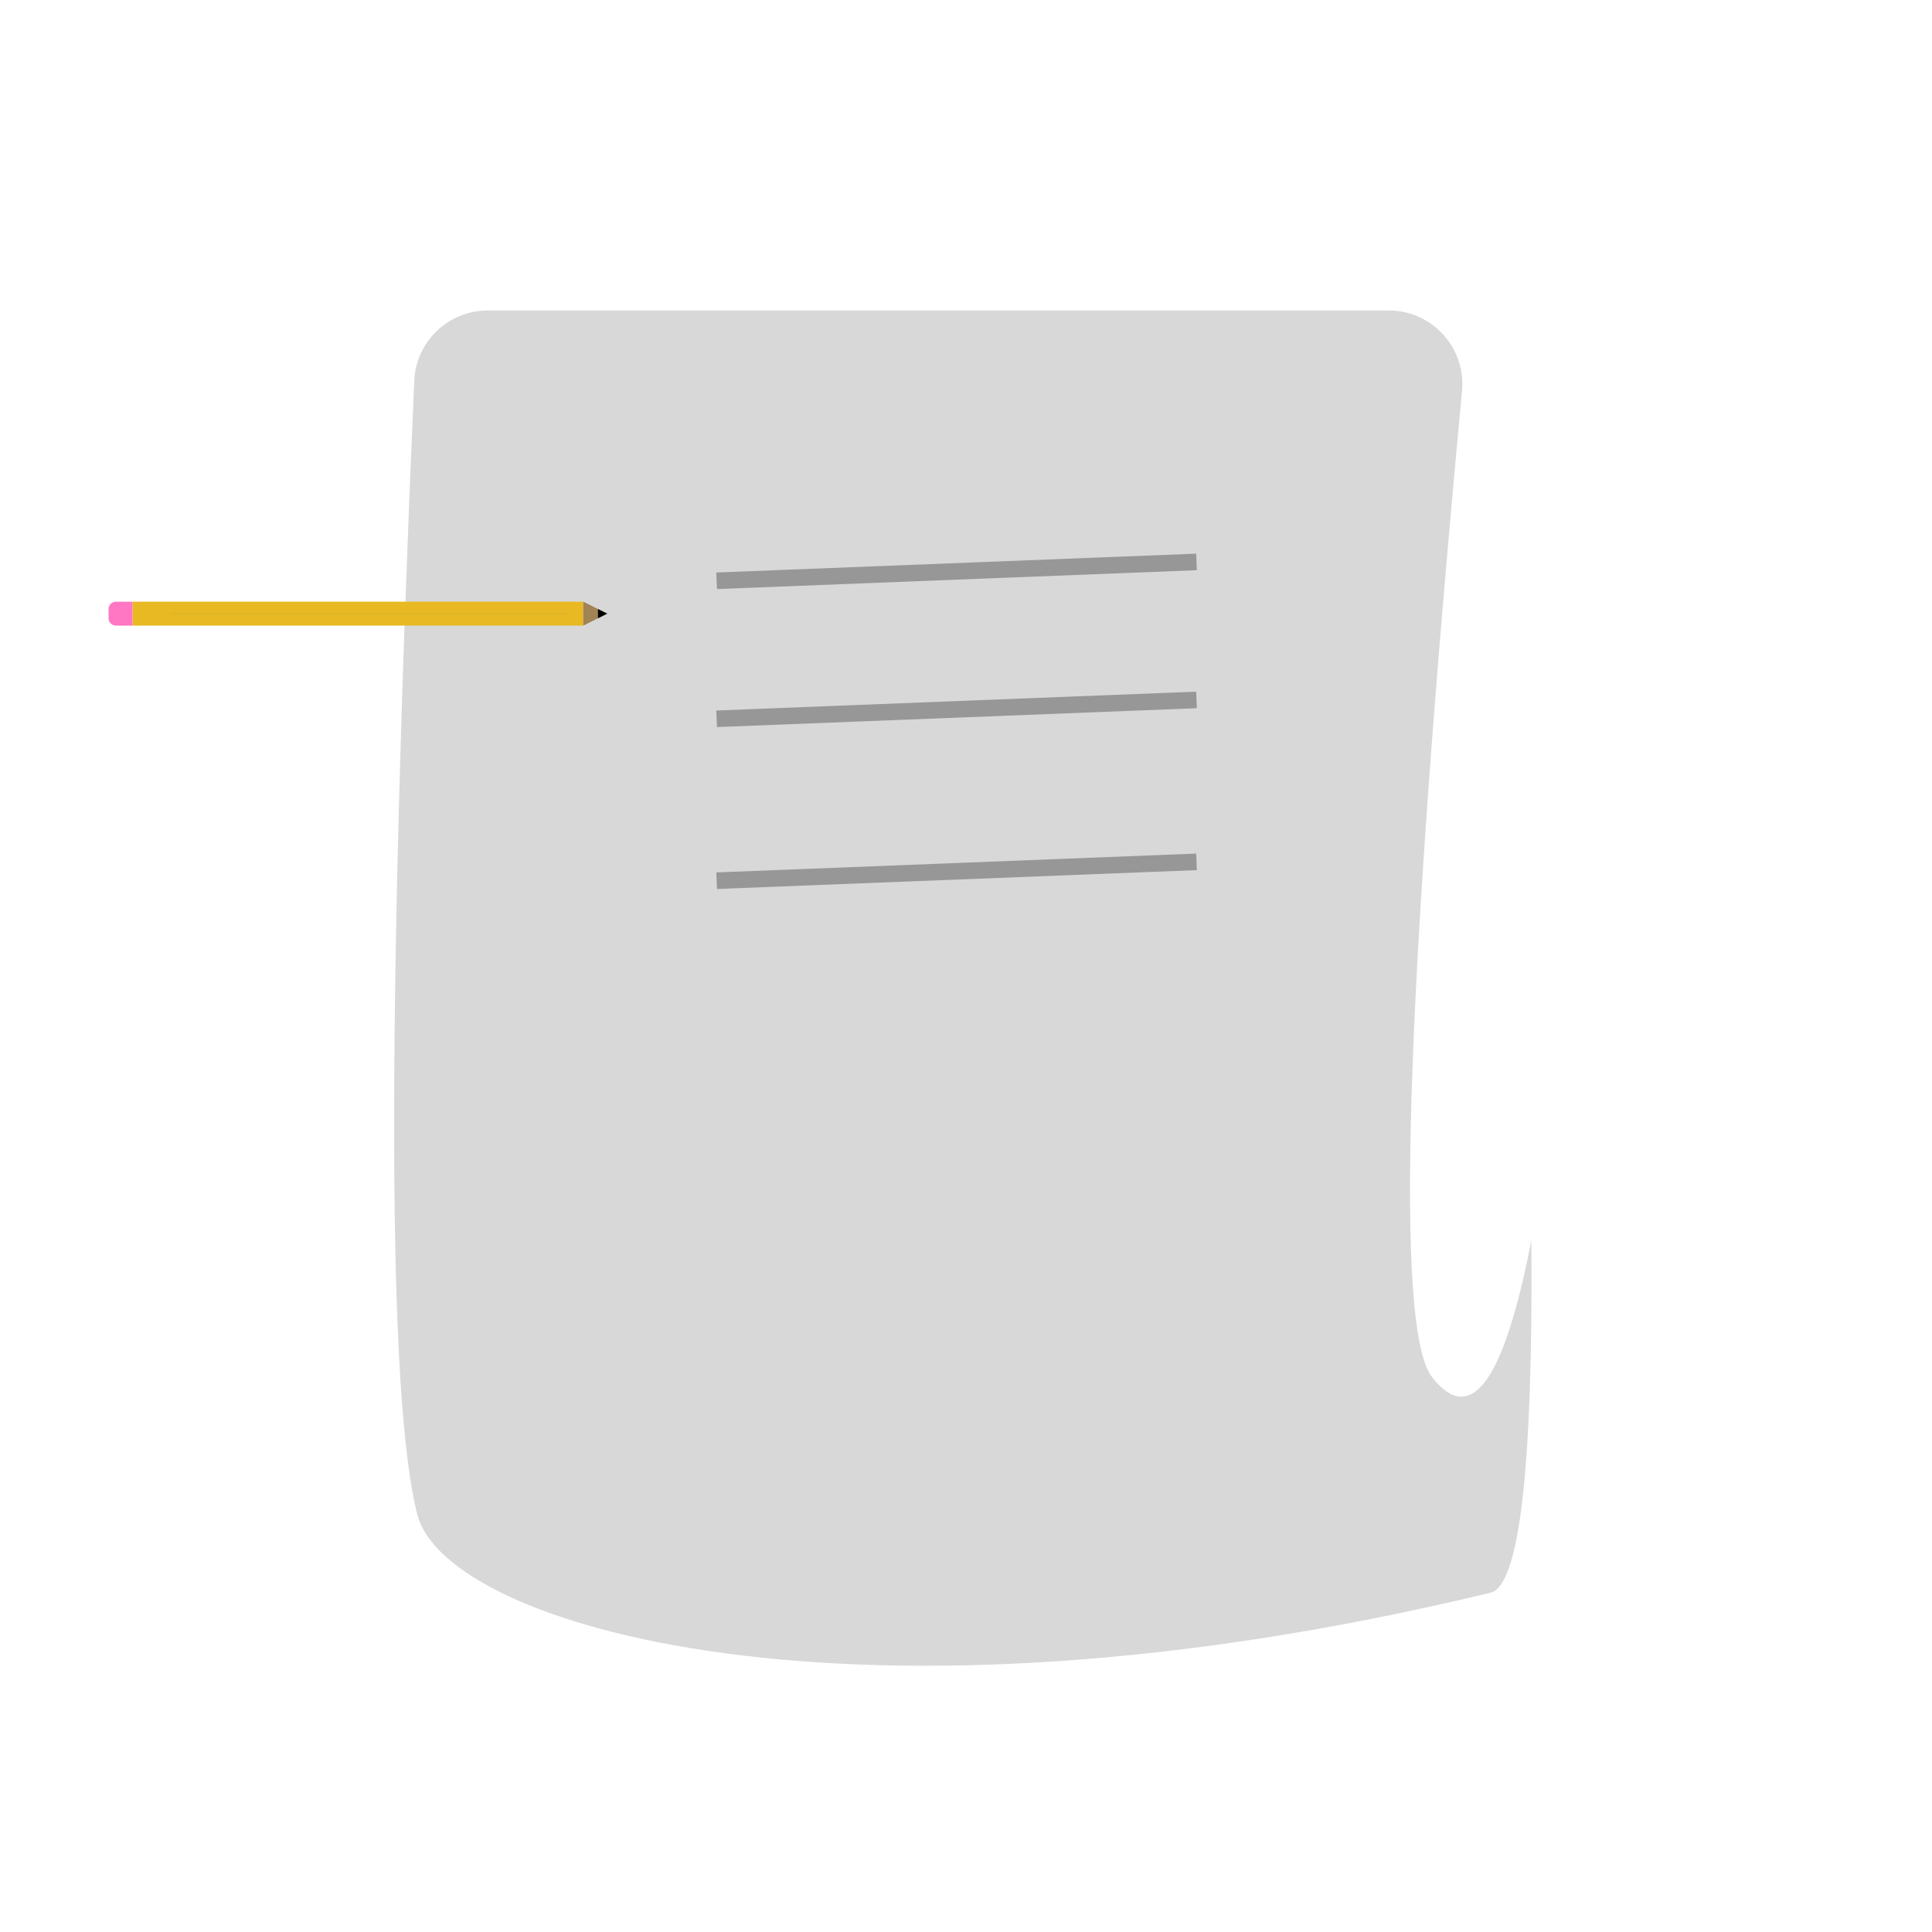
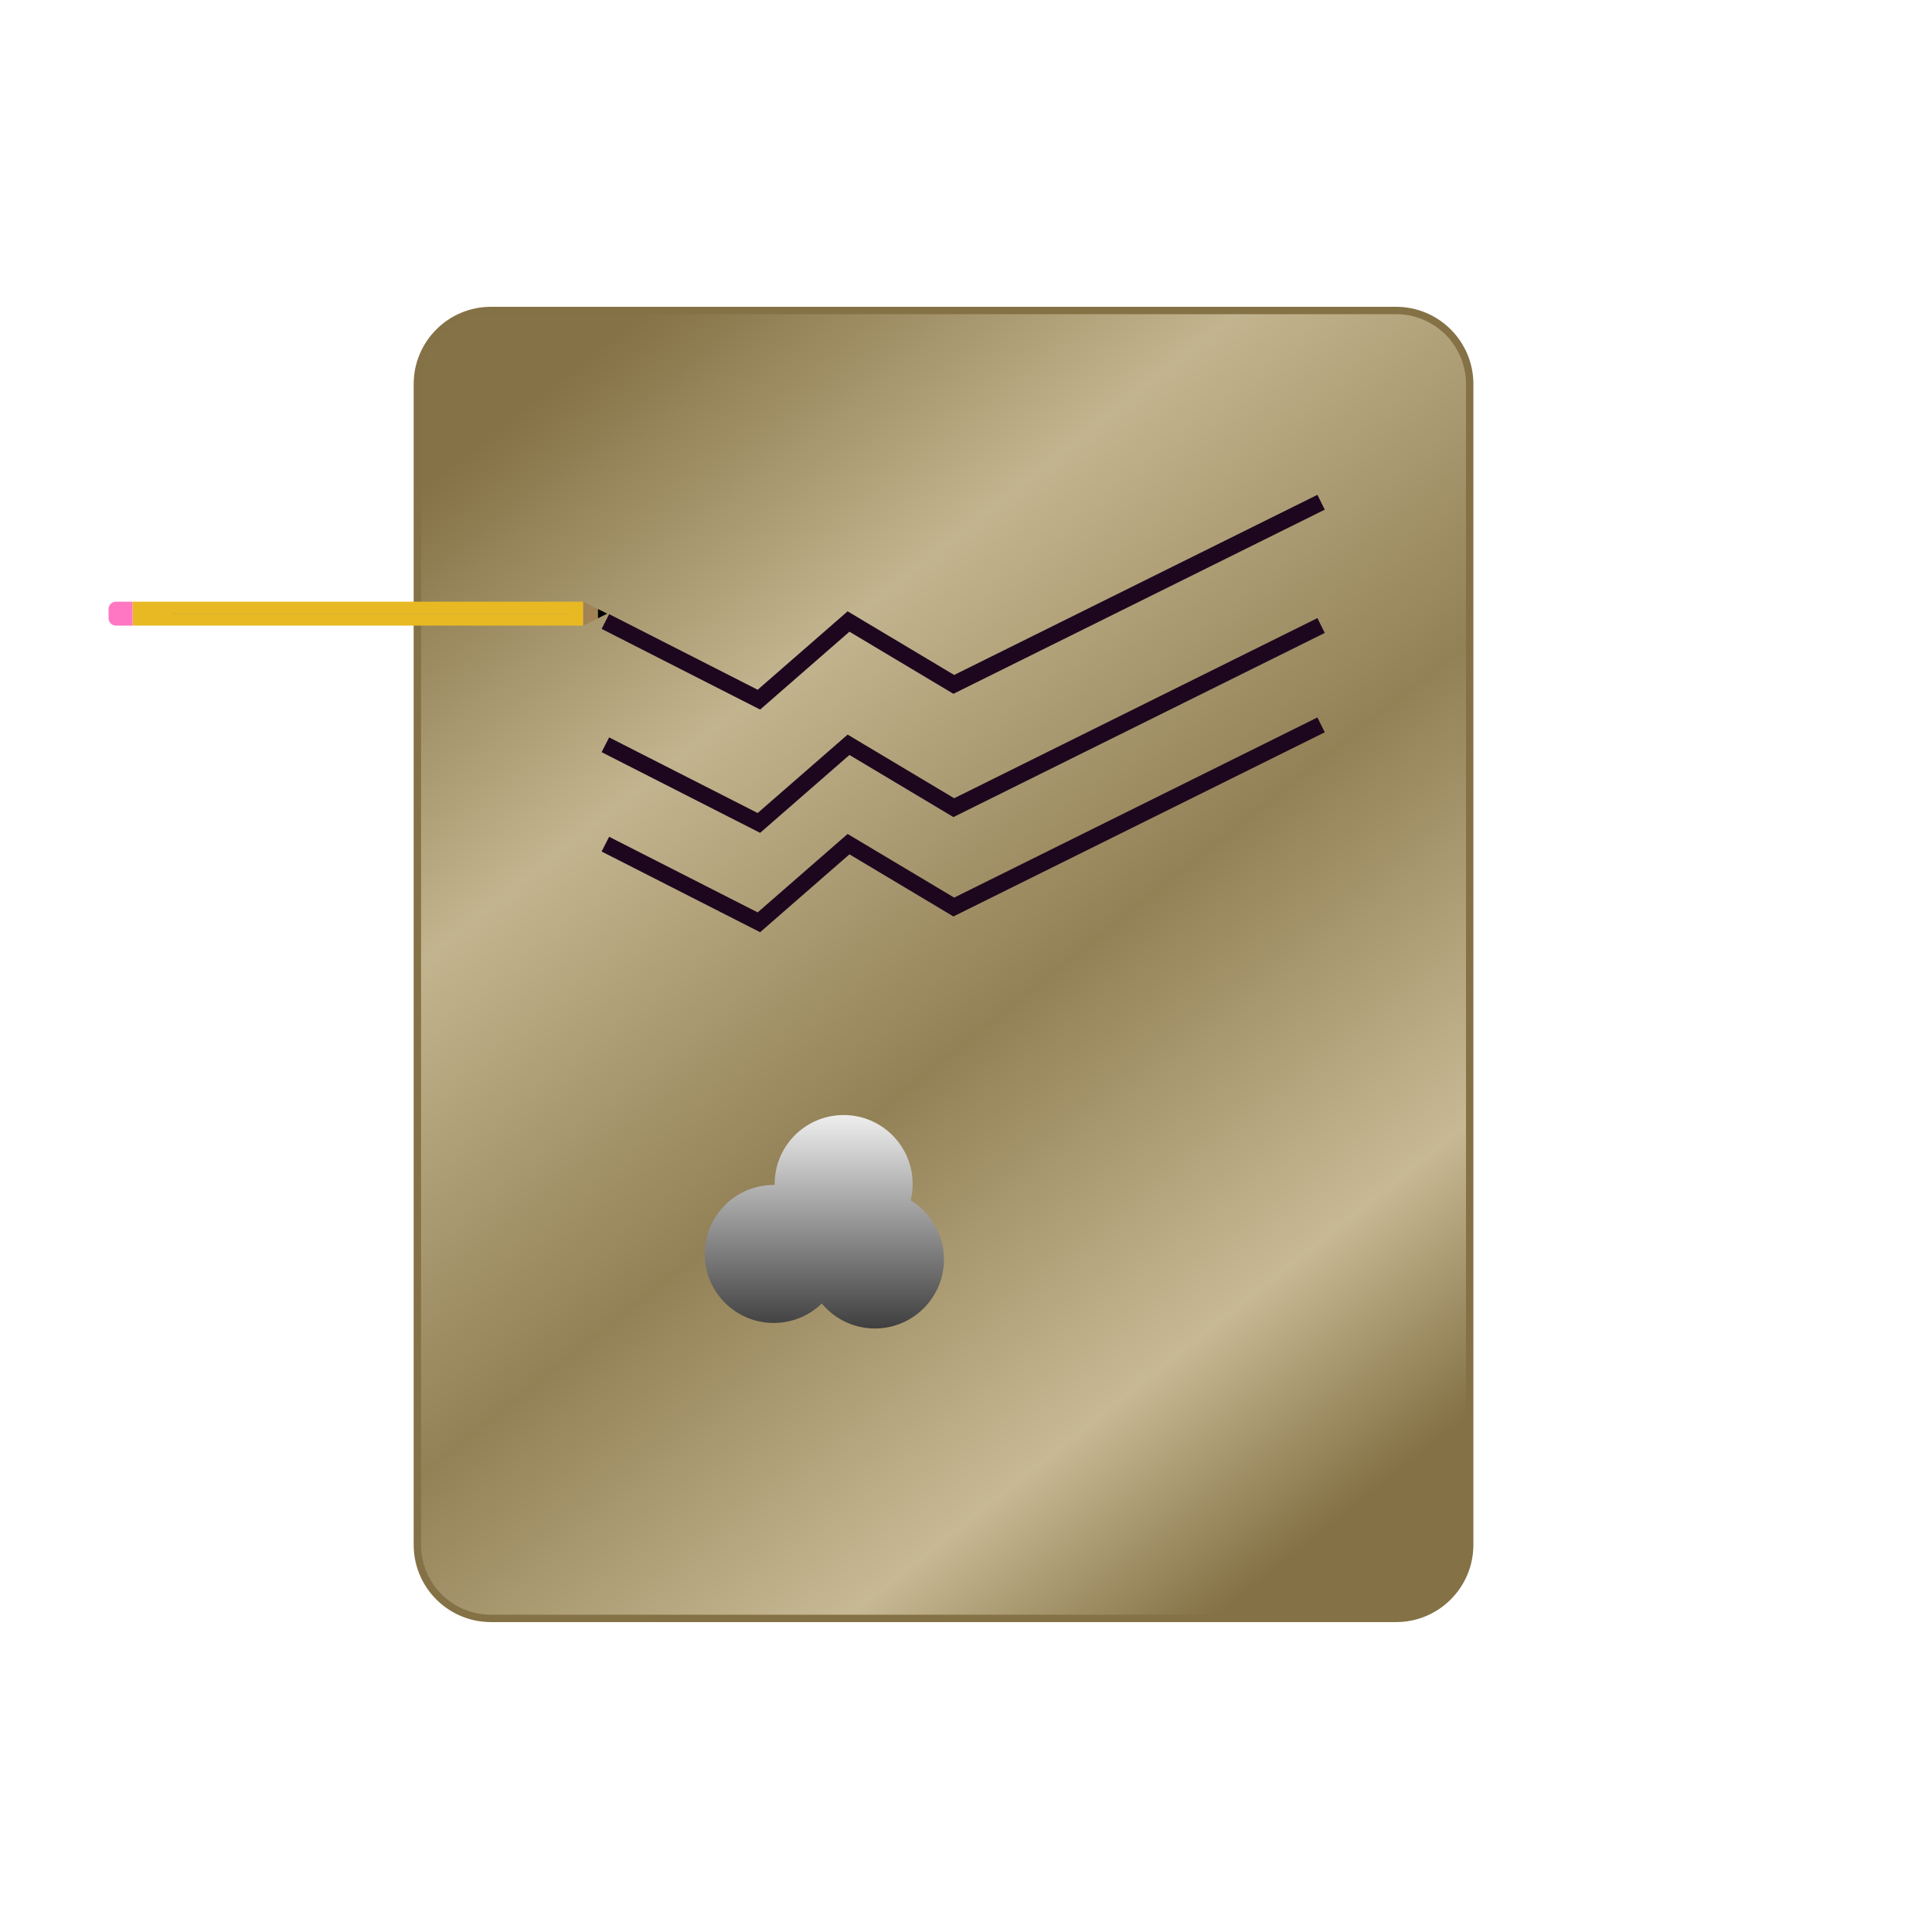
<svg xmlns="http://www.w3.org/2000/svg" xmlns:xlink="http://www.w3.org/1999/xlink" width="1050px" height="1050px" viewBox="0 0 1050 1050" version="1.1">
  <defs>
-     <path d="M34.5,6.5 L249.5,6.5" id="path-1" />
-     <filter x="-2.8%" y="-600.0%" width="105.6%" height="1300.0%" filterUnits="objectBoundingBox" id="filter-2">
+     <linearGradient x1="19.366%" y1="1.25%" x2="81.078%" y2="96.87%" id="linearGradient-1">
+       <stop stop-color="#857246" offset="0%" />
+       <stop stop-color="#C2B48E" offset="26.818%" />
+       <stop stop-color="#938156" offset="56.02%" />
+       <stop stop-color="#C7B994" offset="83.326%" />
+       <stop stop-color="#847145" offset="100%" />
+     </linearGradient>
+     <path d="M34.5,6.5 L249.5,6.5" id="path-2" />
+     <filter x="-2.8%" y="-600.0%" width="105.6%" height="1300.0%" filterUnits="objectBoundingBox" id="filter-3">
      <feMorphology radius="0.5" operator="dilate" in="SourceAlpha" result="shadowSpreadOuter1" />
      <feOffset dx="0" dy="0" in="shadowSpreadOuter1" result="shadowOffsetOuter1" />
      <feMorphology radius="1" operator="erode" in="SourceAlpha" result="shadowInner" />
      <feOffset dx="0" dy="0" in="shadowInner" result="shadowInner" />
      <feComposite in="shadowOffsetOuter1" in2="shadowInner" operator="out" result="shadowOffsetOuter1" />
      <feGaussianBlur stdDeviation="2" in="shadowOffsetOuter1" result="shadowBlurOuter1" />
      <feColorMatrix values="0 0 0 0 0   0 0 0 0 0   0 0 0 0 0  0 0 0 0.5 0" type="matrix" in="shadowBlurOuter1" />
    </filter>
+     <linearGradient x1="50%" y1="0%" x2="50%" y2="100%" id="linearGradient-4">
+       <stop stop-color="#EEEEEE" offset="0%" />
+       <stop stop-color="#3F3F3F" offset="100%" />
+     </linearGradient>
  </defs>
  <g id="Blog-Illustration" stroke="none" stroke-width="1" fill="none" fill-rule="evenodd">
-     <path d="M265.088,168.742 L754.756,168.742 C776.848,168.742 794.756,186.65 794.756,208.742 C794.756,209.991 794.698,211.239 794.581,212.482 C763.455,543.921 758.034,722.59 778.317,748.488 C799.475,775.503 817.459,750.665 832.268,673.975 C833.207,797.931 825.803,861.81 810.054,865.612 C464.037,949.148 242.578,884.159 226.824,823.22 C210.582,760.39 210.016,554.986 225.126,207.007 C226.055,185.61 243.671,168.742 265.088,168.742 Z" id="Page" fill="#D8D8D8" />
+     <path d="M266.824,168.742 L758.752,168.742 C780.844,168.742 798.752,186.65 798.752,208.742 L798.752,839.57 C798.752,861.662 780.844,879.57 758.752,879.57 L266.824,879.57 C244.733,879.57 226.824,861.662 226.824,839.57 L226.824,208.742 C226.824,186.65 244.733,168.742 266.824,168.742 Z" id="Page" stroke="#847145" stroke-width="4" fill="url(#linearGradient-1)" />
+     <polyline id="blog-line-1" stroke="#1D071F" stroke-width="9" points="329.01 337.776 412.449 380.246 461.161 337.776 518.363 371.948 717.982 272.954" />
+     <polyline id="blog-line-2" stroke="#1D071F" stroke-width="9" points="329.01 404.776 412.449 447.246 461.161 404.776 518.363 438.948 717.982 339.954" />
+     <polyline id="blog-line-3" stroke="#1D071F" stroke-width="9" points="329.01 458.776 412.449 501.246 461.161 458.776 518.363 492.948 717.982 393.954" />
    <g id="Pencil" transform="translate(59, 327)">
      <rect id="Pencil-Yellow-Wrapper" fill="#E8B923" x="13" y="0" width="245" height="13" />
      <path d="M4,0 L13,0 L13,0 L13,13 L4,13 C1.791,13 2.705415e-16,11.209 0,9 L0,4 C-2.705415e-16,1.791 1.791,4.05812251e-16 4,0 Z" id="Eraser" fill="#FF77C3" />
      <g id="Pencil-Shadow" stroke-linecap="square">
-         <use fill="black" fill-opacity="1" filter="url(#filter-2)" xlink:href="#path-1" />
-         <use stroke-opacity="0.068" stroke="#757575" stroke-width="1" xlink:href="#path-1" />
+         <use fill="black" fill-opacity="1" filter="url(#filter-3)" xlink:href="#path-2" />
+         <use stroke-opacity="0.068" stroke="#757575" stroke-width="1" xlink:href="#path-2" />
      </g>
      <polygon id="Pencil-Wood-Before-Lead" fill="#A18355" transform="translate(264.5, 6.5) rotate(90) translate(-264.5, -6.5) " points="264.5 0 271 13 258 13" />
      <polygon id="Pencil-Lead" fill="#000000" transform="translate(268.5, 6.5) rotate(90) translate(-268.5, -6.5) " points="268.5 4 271 9 266 9" />
    </g>
-     <line x1="389.481" y1="315.645" x2="650.276" y2="305.396" id="blog-line-1" stroke="#979797" stroke-width="9" />
-     <line x1="389.481" y1="390.645" x2="650.276" y2="380.396" id="blog-line-2" stroke="#979797" stroke-width="9" />
-     <line x1="389.481" y1="478.645" x2="650.276" y2="468.396" id="blog-line-3" stroke="#979797" stroke-width="9" />
+     <path d="M458.5,606 C479.211,606 496,622.789 496,643.5 C496,646.574 495.63,649.562 494.932,652.422 C505.764,658.996 513,670.903 513,684.5 C513,705.211 496.211,722 475.5,722 C463.878,722 453.491,716.713 446.613,708.414 C439.861,714.966 430.652,719 420.5,719 C399.789,719 383,702.211 383,681.5 C383,660.789 399.789,644 420.5,644 C420.668,644 420.836,644.001 421.004,644.003 L421,643.5 C421,622.789 437.789,606 458.5,606 Z" id="Smoke-cloud-1" fill="url(#linearGradient-4)" />
  </g>
</svg>
